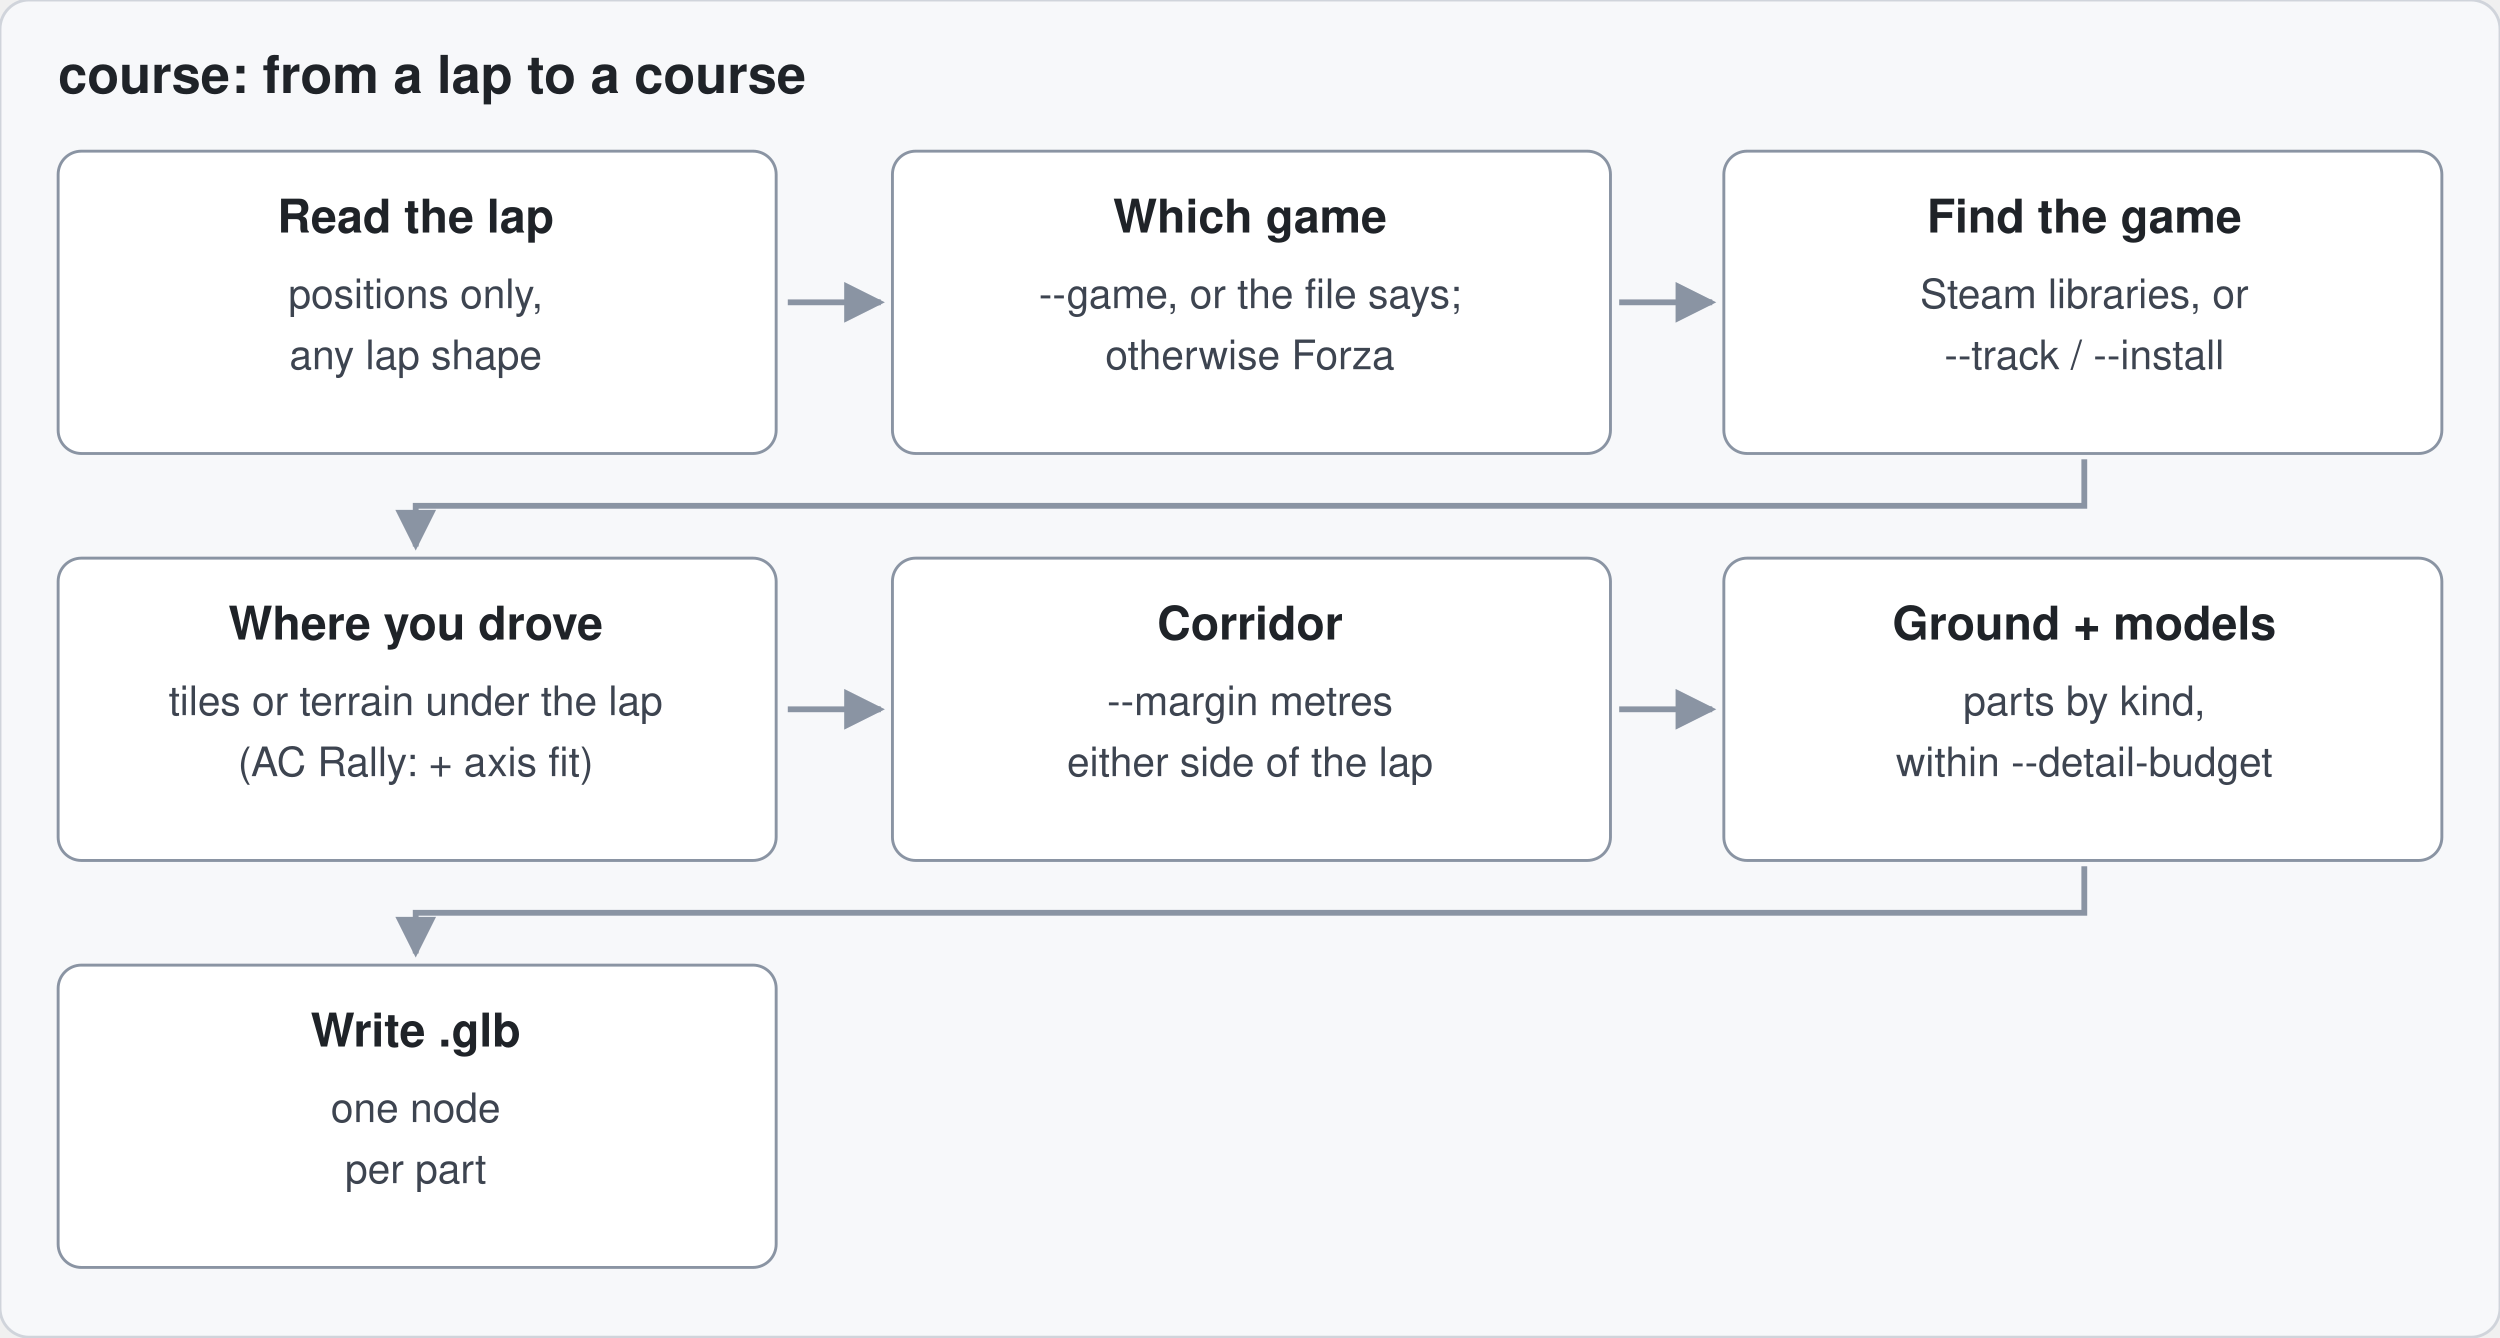
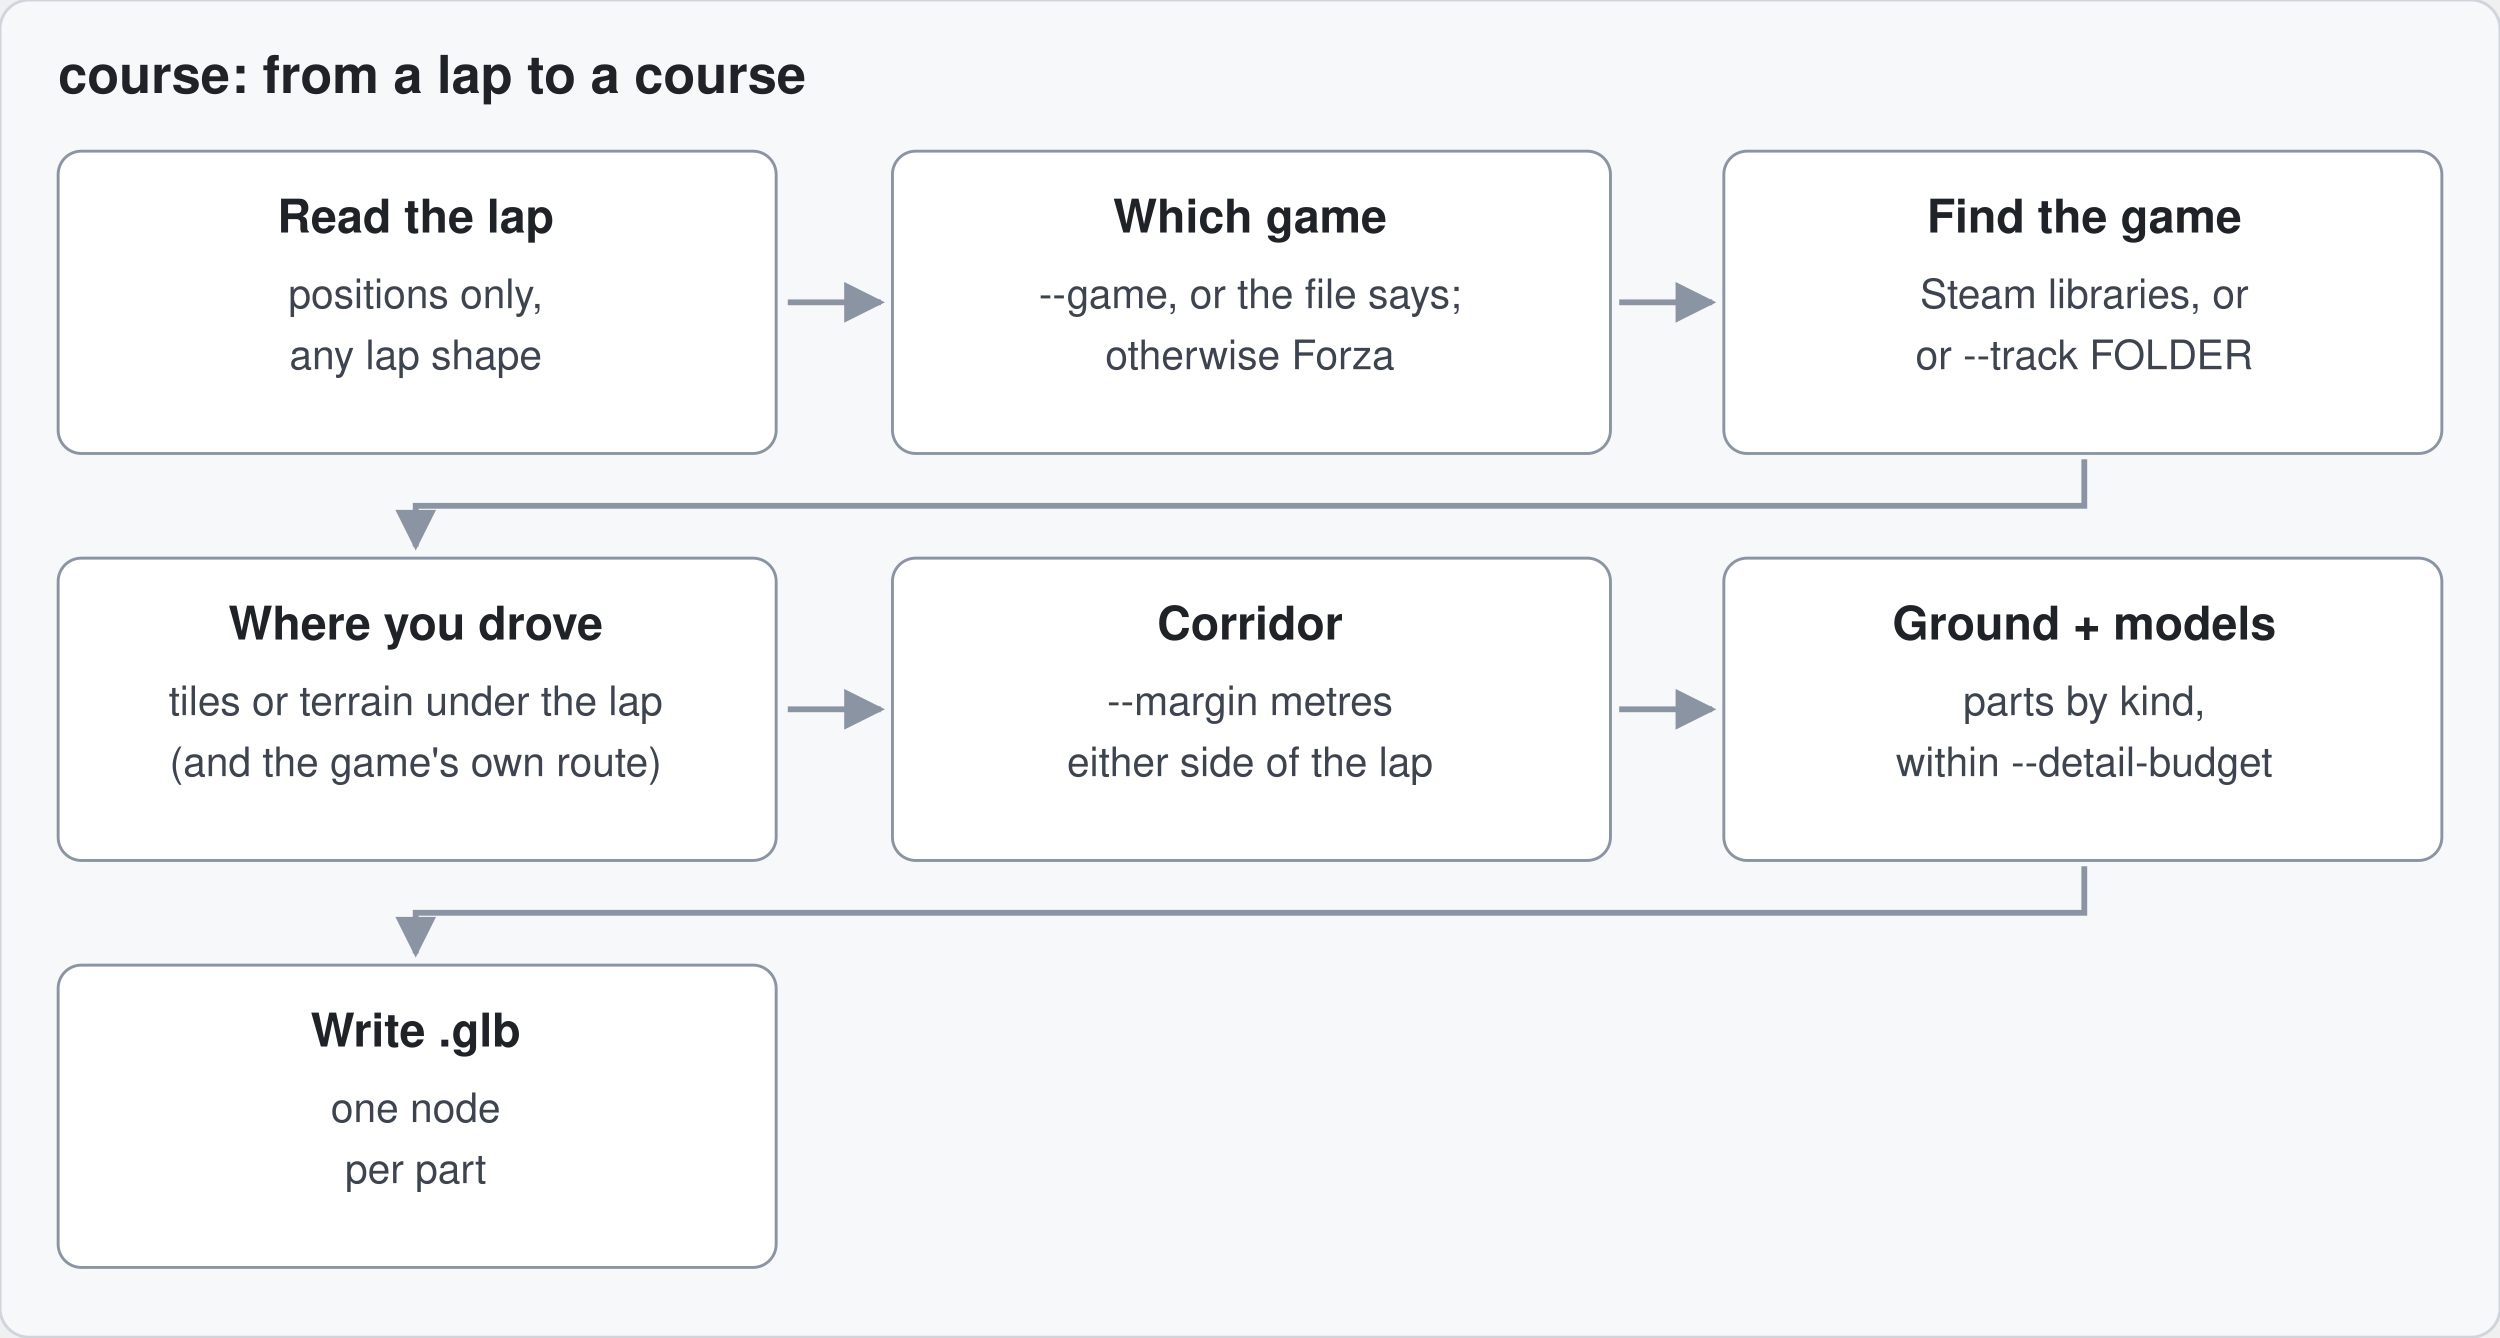
<svg xmlns="http://www.w3.org/2000/svg" width="860" height="460" viewBox="0 0 860 460" role="img" aria-label="course: from a lap to a course">
  <rect width="860" height="460" rx="10" fill="#f7f8fa" stroke="#d0d4db" />
  <defs>
    <marker id="a" viewBox="0 0 10 10" refX="9" refY="5" markerWidth="7" markerHeight="7" orient="auto-start-reverse">
      <path d="M0,0 L10,5 L0,10 z" fill="#8a94a3" />
    </marker>
  </defs>
  <text x="20" y="32" font-family="Segoe UI,Helvetica,Arial,sans-serif" font-size="18" font-weight="600" fill="#1f2328" text-anchor="start">course: from a lap to a course</text>
  <rect x="20" y="52" width="247" height="104" rx="8" fill="#ffffff" stroke="#8a94a3" />
  <text x="143" y="80" font-family="Segoe UI,Helvetica,Arial,sans-serif" font-size="16" font-weight="600" fill="#1f2328" text-anchor="middle">Read the lap</text>
  <text x="143" y="106" font-family="Segoe UI,Helvetica,Arial,sans-serif" font-size="14" font-weight="400" fill="#3d4450" text-anchor="middle">positions only,</text>
  <text x="143" y="127" font-family="Segoe UI,Helvetica,Arial,sans-serif" font-size="14" font-weight="400" fill="#3d4450" text-anchor="middle">any lap shape</text>
  <rect x="307" y="52" width="247" height="104" rx="8" fill="#ffffff" stroke="#8a94a3" />
  <text x="430" y="80" font-family="Segoe UI,Helvetica,Arial,sans-serif" font-size="16" font-weight="600" fill="#1f2328" text-anchor="middle">Which game</text>
  <text x="430" y="106" font-family="Segoe UI,Helvetica,Arial,sans-serif" font-size="14" font-weight="400" fill="#3d4450" text-anchor="middle">--game, or the file says;</text>
  <text x="430" y="127" font-family="Segoe UI,Helvetica,Arial,sans-serif" font-size="14" font-weight="400" fill="#3d4450" text-anchor="middle">otherwise Forza</text>
  <rect x="593" y="52" width="247" height="104" rx="8" fill="#ffffff" stroke="#8a94a3" />
  <text x="717" y="80" font-family="Segoe UI,Helvetica,Arial,sans-serif" font-size="16" font-weight="600" fill="#1f2328" text-anchor="middle">Find the game</text>
  <text x="717" y="106" font-family="Segoe UI,Helvetica,Arial,sans-serif" font-size="14" font-weight="400" fill="#3d4450" text-anchor="middle">Steam libraries, or</text>
-   <text x="717" y="127" font-family="Segoe UI,Helvetica,Arial,sans-serif" font-size="14" font-weight="400" fill="#3d4450" text-anchor="middle">--track / --install</text>
+   <text x="717" y="127" font-family="Segoe UI,Helvetica,Arial,sans-serif" font-size="14" font-weight="400" fill="#3d4450" text-anchor="middle">or --track FOLDER</text>
  <rect x="20" y="192" width="247" height="104" rx="8" fill="#ffffff" stroke="#8a94a3" />
  <text x="143" y="220" font-family="Segoe UI,Helvetica,Arial,sans-serif" font-size="16" font-weight="600" fill="#1f2328" text-anchor="middle">Where you drove</text>
  <text x="143" y="246" font-family="Segoe UI,Helvetica,Arial,sans-serif" font-size="14" font-weight="400" fill="#3d4450" text-anchor="middle">tiles or terrain under the lap</text>
-   <text x="143" y="267" font-family="Segoe UI,Helvetica,Arial,sans-serif" font-size="14" font-weight="400" fill="#3d4450" text-anchor="middle">(AC Rally: + axis fit)</text>
+   <text x="143" y="267" font-family="Segoe UI,Helvetica,Arial,sans-serif" font-size="14" font-weight="400" fill="#3d4450" text-anchor="middle">(and the game's own route)</text>
  <rect x="307" y="192" width="247" height="104" rx="8" fill="#ffffff" stroke="#8a94a3" />
  <text x="430" y="220" font-family="Segoe UI,Helvetica,Arial,sans-serif" font-size="16" font-weight="600" fill="#1f2328" text-anchor="middle">Corridor</text>
  <text x="430" y="246" font-family="Segoe UI,Helvetica,Arial,sans-serif" font-size="14" font-weight="400" fill="#3d4450" text-anchor="middle">--margin metres</text>
  <text x="430" y="267" font-family="Segoe UI,Helvetica,Arial,sans-serif" font-size="14" font-weight="400" fill="#3d4450" text-anchor="middle">either side of the lap</text>
  <rect x="593" y="192" width="247" height="104" rx="8" fill="#ffffff" stroke="#8a94a3" />
  <text x="717" y="220" font-family="Segoe UI,Helvetica,Arial,sans-serif" font-size="16" font-weight="600" fill="#1f2328" text-anchor="middle">Ground + models</text>
  <text x="717" y="246" font-family="Segoe UI,Helvetica,Arial,sans-serif" font-size="14" font-weight="400" fill="#3d4450" text-anchor="middle">parts by kind,</text>
  <text x="717" y="267" font-family="Segoe UI,Helvetica,Arial,sans-serif" font-size="14" font-weight="400" fill="#3d4450" text-anchor="middle">within --detail-budget</text>
  <rect x="20" y="332" width="247" height="104" rx="8" fill="#ffffff" stroke="#8a94a3" />
  <text x="143" y="360" font-family="Segoe UI,Helvetica,Arial,sans-serif" font-size="16" font-weight="600" fill="#1f2328" text-anchor="middle">Write .glb</text>
  <text x="143" y="386" font-family="Segoe UI,Helvetica,Arial,sans-serif" font-size="14" font-weight="400" fill="#3d4450" text-anchor="middle">one node</text>
  <text x="143" y="407" font-family="Segoe UI,Helvetica,Arial,sans-serif" font-size="14" font-weight="400" fill="#3d4450" text-anchor="middle">per part</text>
  <line x1="271" y1="104.0" x2="303" y2="104.0" stroke="#8a94a3" stroke-width="2" marker-end="url(#a)" />
  <line x1="557" y1="104.0" x2="589" y2="104.0" stroke="#8a94a3" stroke-width="2" marker-end="url(#a)" />
  <path d="M717,158 V174 H143 V188" fill="none" stroke="#8a94a3" stroke-width="2" marker-end="url(#a)" />
  <line x1="271" y1="244.0" x2="303" y2="244.0" stroke="#8a94a3" stroke-width="2" marker-end="url(#a)" />
  <line x1="557" y1="244.0" x2="589" y2="244.0" stroke="#8a94a3" stroke-width="2" marker-end="url(#a)" />
  <path d="M717,298 V314 H143 V328" fill="none" stroke="#8a94a3" stroke-width="2" marker-end="url(#a)" />
</svg>
